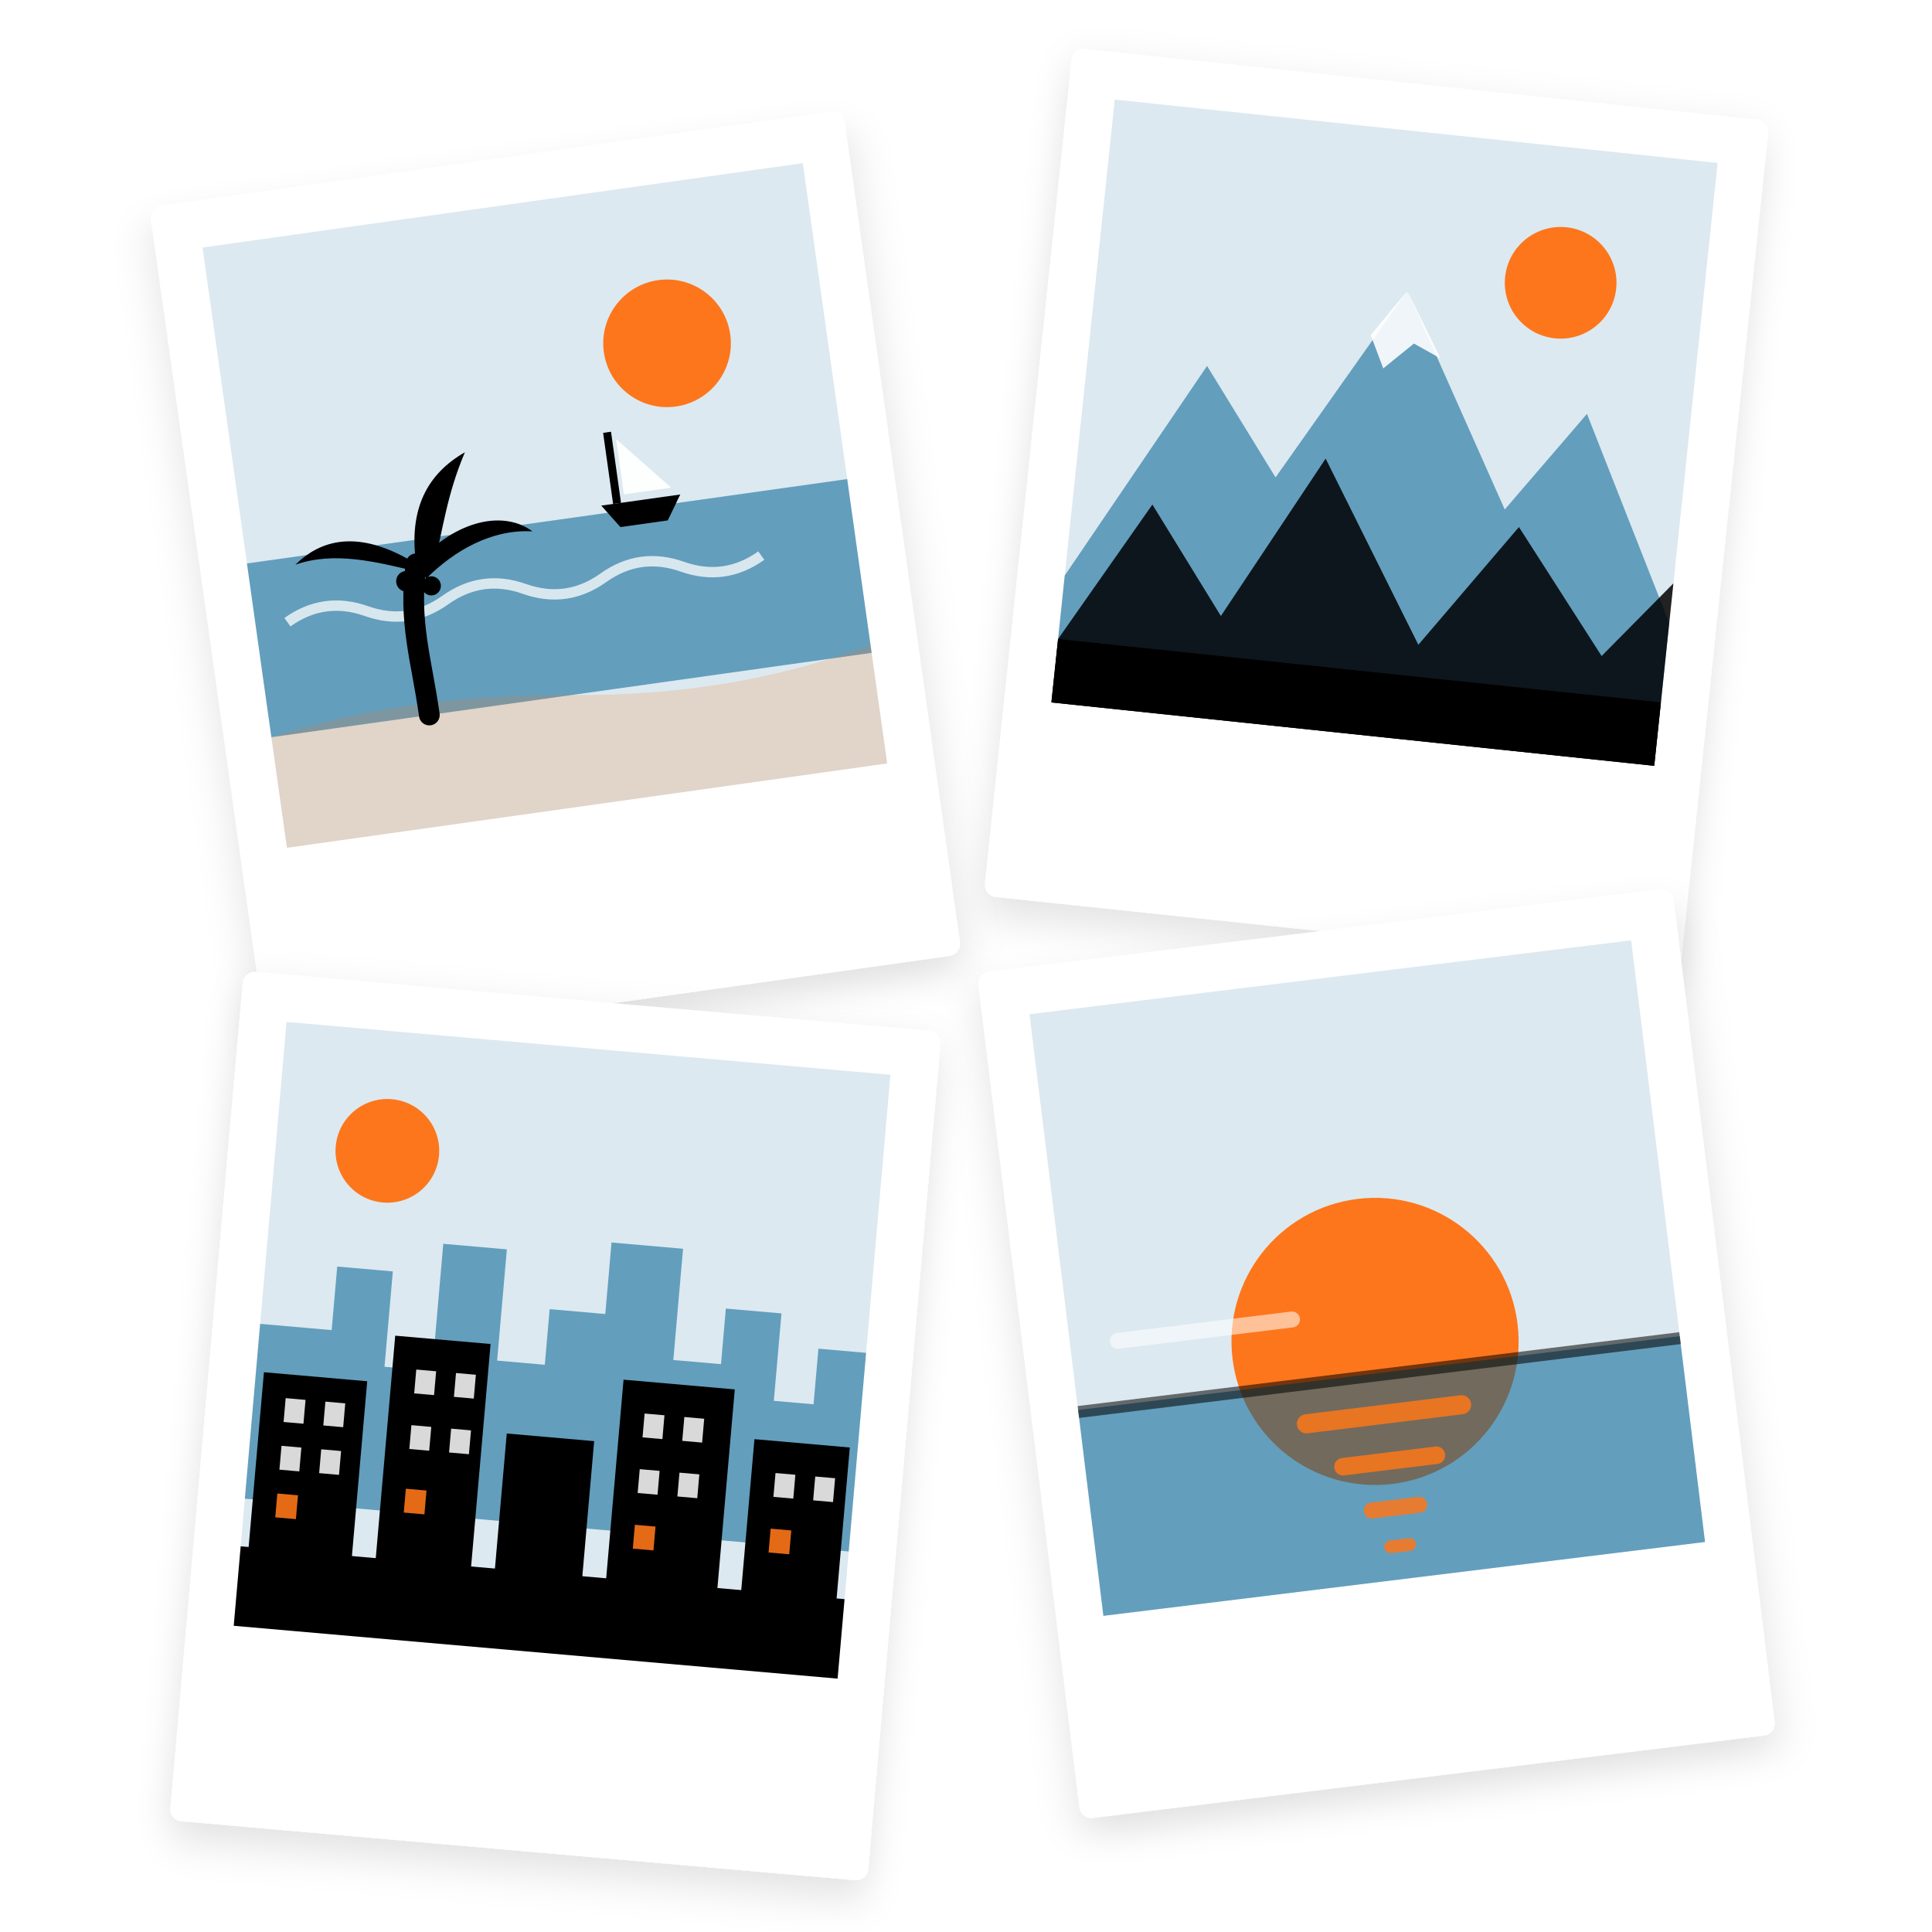
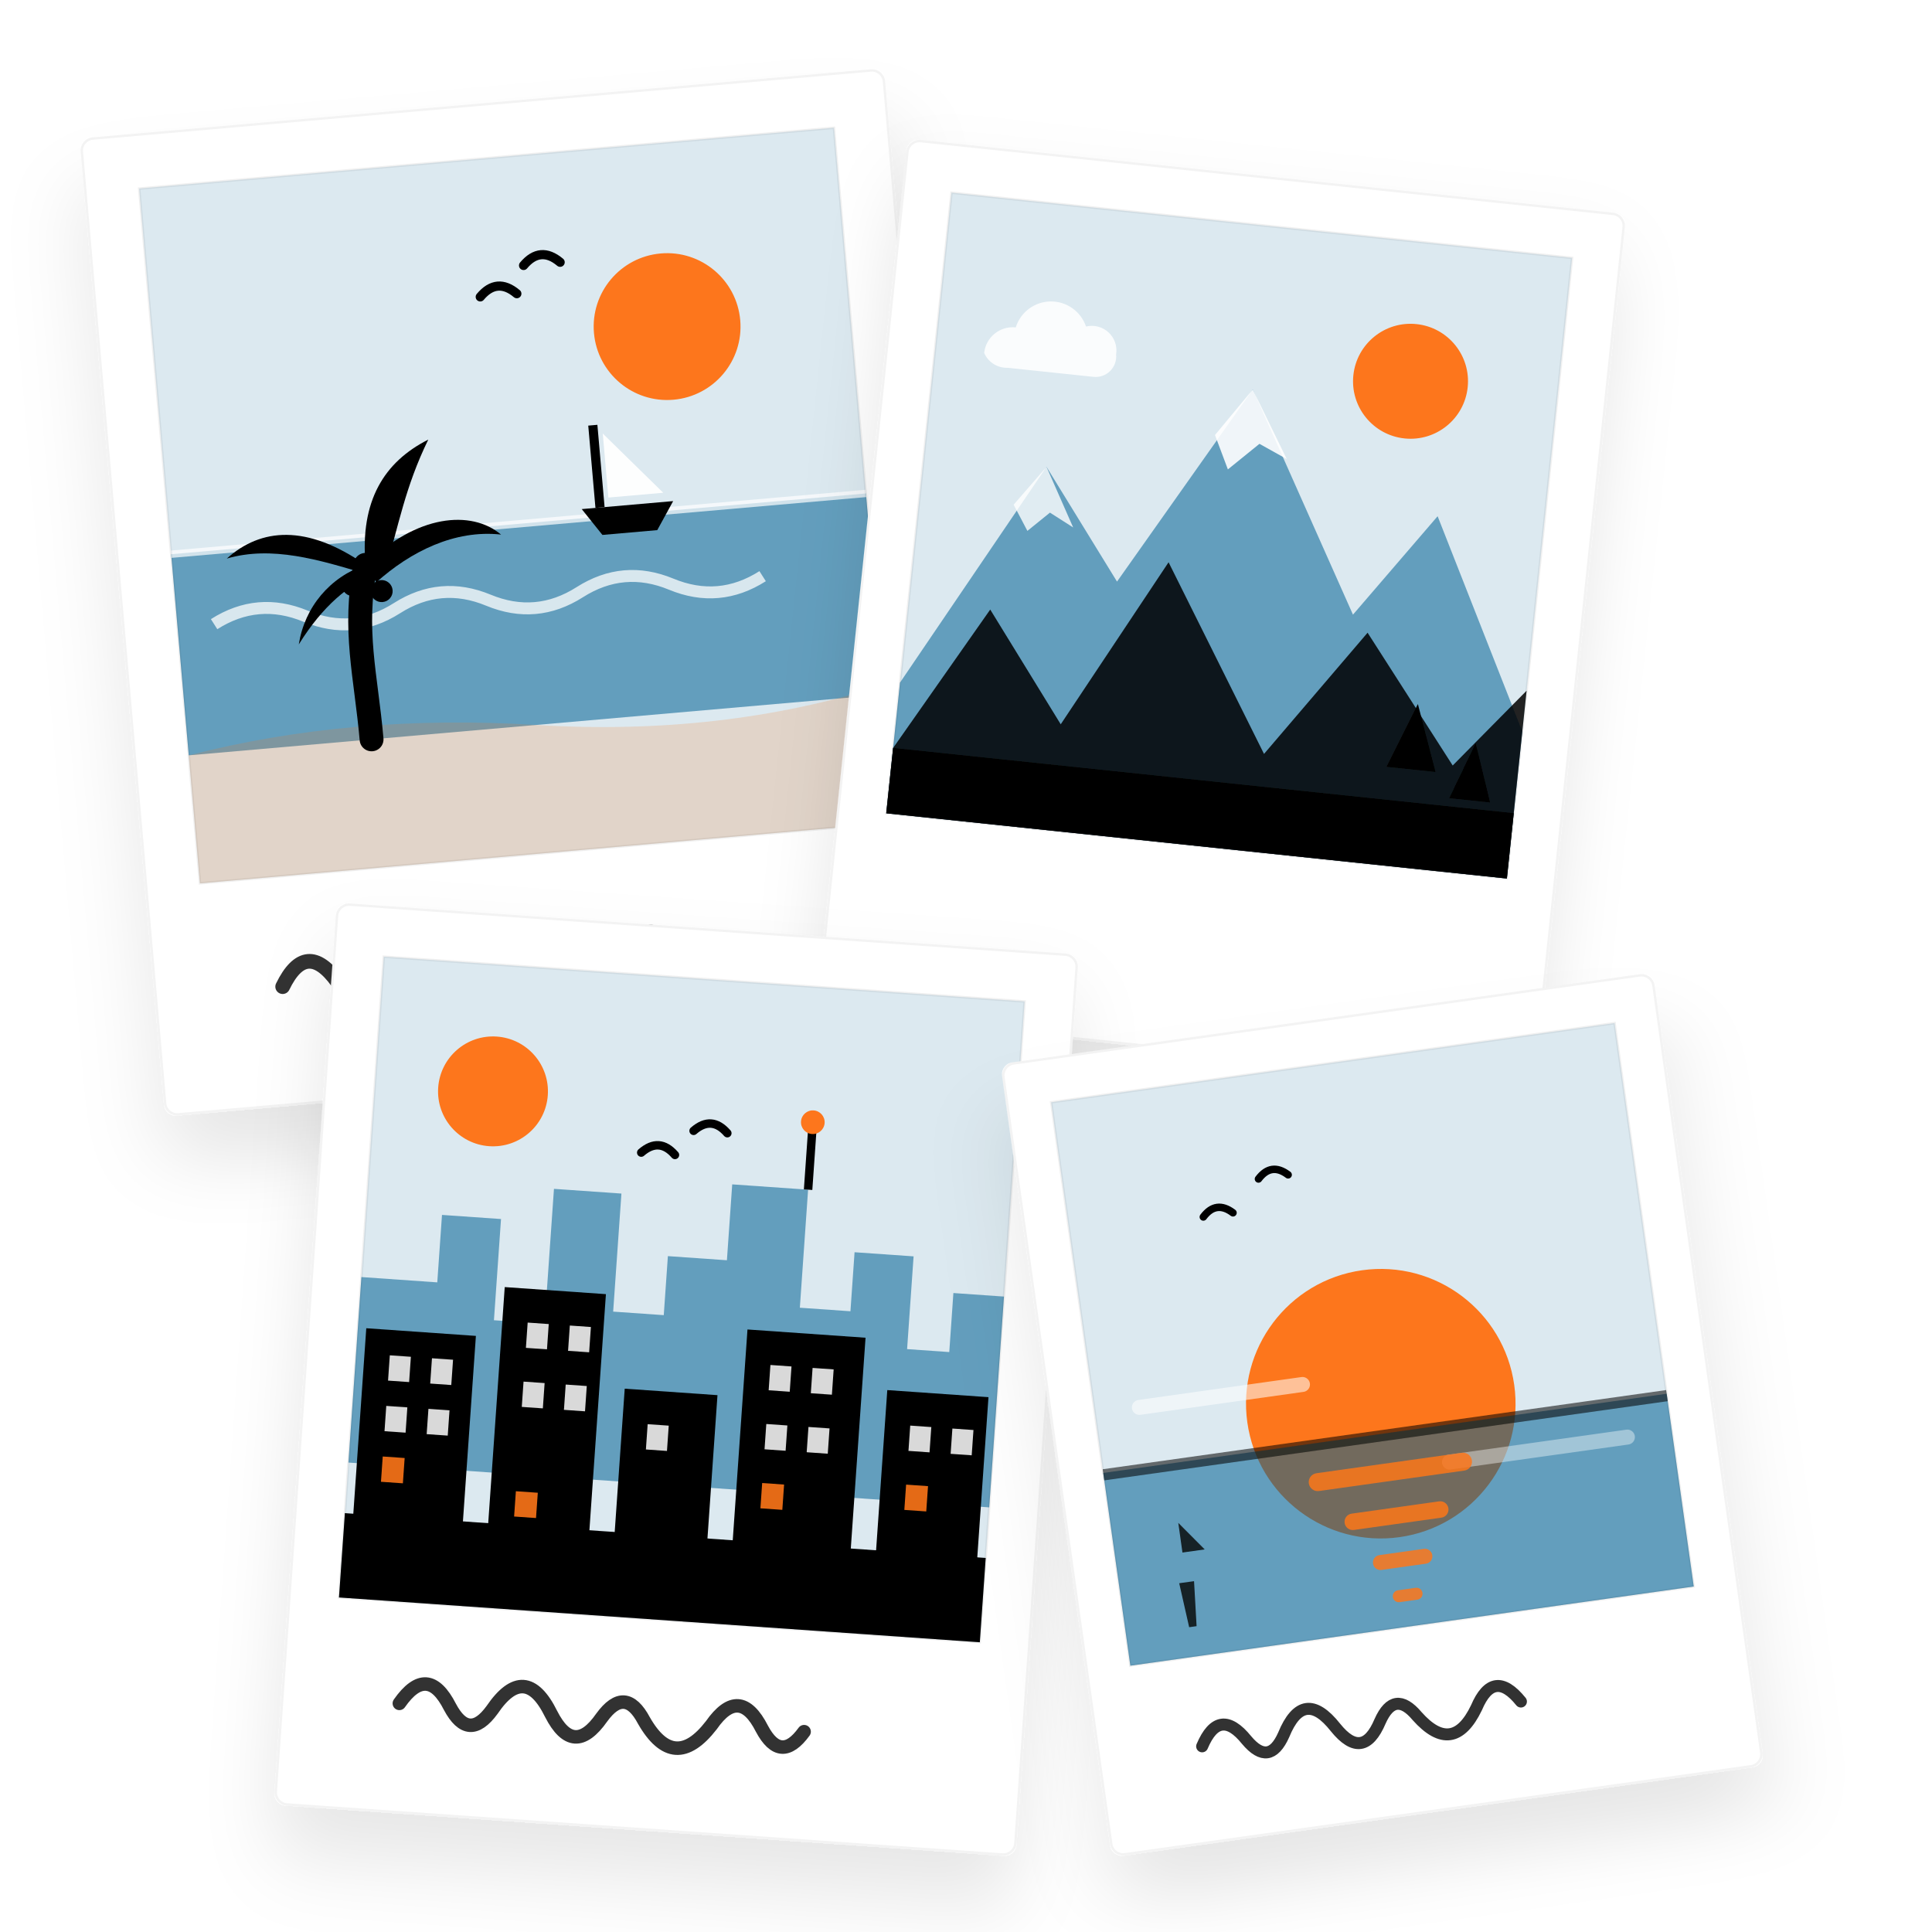
<svg xmlns="http://www.w3.org/2000/svg" viewBox="0 0 800 800">
  <defs>
-     <filter id="feed-sombra" x="-20%" y="-18%" width="140%" height="140%">
-       <feDropShadow dx="0" dy="7" stdDeviation="8" flood-color="#000000" flood-opacity=".12" />
+     <filter id="feed-papel" x="-30%" y="-25%" width="160%" height="175%" color-interpolation-filters="sRGB">
+       <feDropShadow dx="0" dy="1" stdDeviation="1" flood-color="#000000" flood-opacity=".06" result="feed-s1" />
+       <feDropShadow in="feed-s1" dx="0" dy="6" stdDeviation="6" flood-color="#000000" flood-opacity=".08" result="feed-s2" />
+       <feDropShadow in="feed-s2" dx="0" dy="20" stdDeviation="16" flood-color="#000000" flood-opacity=".1" />
    </filter>
    <g id="feed-cena-praia">
      <rect width="76" height="76" fill="#006194" fill-opacity=".14" />
      <circle cx="56" cy="20" r="8" fill="#FD761A" />
      <path d="M0 40H76V62H0Z" fill="#006194" fill-opacity=".55" />
+       <path d="M0 40H76" fill="none" stroke="#FFFFFF" stroke-width=".8" opacity=".7" />
      <path d="M4 48q5-2.6 10 0t10 0t10 0t10 0t10 0t10 0" fill="none" stroke="#FFFFFF" stroke-width="1.3" opacity=".75" />
      <path d="M0 62Q18 59 38 62T76 61V76H0Z" fill="#FD761A" fill-opacity=".18" />
      <path d="M47 39V30" fill="none" stroke="#000000" stroke-width="1" />
      <path d="M48 31L54 38H48Z" fill="#FFFFFF" opacity=".95" />
      <path d="M45 39H55L53 42H47Z" fill="#000000" />
      <path d="M20 62C20 55 19 50 21 43" fill="none" stroke="#000000" stroke-width="2.6" stroke-linecap="round" />
      <path d="M21 43C15 38 10 38 6 41C11 40 16 42 21 44Z" fill="#000000" />
      <path d="M21 43C21 36 24 32 29 30C26 35 25 39 23 44Z" fill="#000000" />
      <path d="M21 43C27 38 33 38 36 41C31 40 26 42 22 45Z" fill="#000000" />
+       <path d="M21 43C17 44 14 47 13 51C16 47 19 45 22 44Z" fill="#000000" />
      <circle cx="19.5" cy="45" r="1.3" fill="#000000" />
      <circle cx="22.5" cy="46" r="1.2" fill="#000000" />
+       <path d="M36 15q2-2 4 0M41 12q2-2 4 0" fill="none" stroke="#000000" stroke-width="1" stroke-linecap="round" />
    </g>
    <g id="feed-cena-montanha">
      <rect width="76" height="76" fill="#006194" fill-opacity=".14" />
      <circle cx="58" cy="17" r="7" fill="#FD761A" />
+       <path d="M6 19a3.5 3.5 0 0 1 3.5-3.5a4.5 4.5 0 0 1 8.5-1a3 3 0 0 1 4 3a2.5 2.5 0 0 1-2.5 3H9a3 3 0 0 1-3-1.5z" fill="#FFFFFF" opacity=".85" />
      <path d="M0 60L15 32L25 45L39 20L54 46L63 33L76 58V76H0Z" fill="#006194" fill-opacity=".55" />
      <path d="M39 20L44 28L40.5 26.5L37 30L35 26Z" fill="#FFFFFF" opacity=".9" />
+       <path d="M15 32L19 39L16 37.5L13.5 40L11.5 37Z" fill="#FFFFFF" opacity=".8" />
      <path d="M0 76V68L10 50L20 63L31 42L45 64L56 48L68 63L76 53V76Z" fill="#000000" fill-opacity=".85" />
      <rect y="68" width="76" height="8" fill="#000000" />
+       <path d="M60 64L63 56L66 64Z" fill="#000000" />
+       <path d="M68 67L70.5 60L73 67Z" fill="#000000" />
    </g>
    <g id="feed-cena-cidade">
      <rect width="76" height="76" fill="#006194" fill-opacity=".14" />
      <circle cx="14" cy="15" r="6.5" fill="#FD761A" />
      <path d="M0 60V38H9V30H16V42H22V26H30V40H36V33H43V24H52V38H58V31H65V42H70V35H76V60Z" fill="#006194" fill-opacity=".55" />
-       <rect x="1" y="44" width="13" height="24" fill="#000000" />
-       <rect x="17" y="38" width="12" height="30" fill="#000000" />
-       <rect x="32" y="49" width="11" height="19" fill="#000000" />
-       <rect x="46" y="41" width="14" height="27" fill="#000000" />
-       <rect x="63" y="47" width="12" height="21" fill="#000000" />
+       <g fill="#000000">
+         <rect x="1" y="44" width="13" height="24" />
+         <rect x="17" y="38" width="12" height="30" />
+         <rect x="32" y="49" width="11" height="19" />
+         <rect x="46" y="41" width="14" height="27" />
+         <rect x="63" y="47" width="12" height="21" />
+       </g>
      <g fill="#FFFFFF" opacity=".85">
        <rect x="4" y="47" width="2.5" height="3" />
        <rect x="9" y="47" width="2.5" height="3" />
        <rect x="4" y="53" width="2.5" height="3" />
        <rect x="9" y="53" width="2.5" height="3" />
        <rect x="20" y="42" width="2.5" height="3" />
        <rect x="25" y="42" width="2.5" height="3" />
        <rect x="20" y="49" width="2.5" height="3" />
        <rect x="25" y="49" width="2.5" height="3" />
+         <rect x="35" y="53" width="2.5" height="3" />
        <rect x="49" y="45" width="2.5" height="3" />
        <rect x="54" y="45" width="2.5" height="3" />
        <rect x="49" y="52" width="2.5" height="3" />
        <rect x="54" y="52" width="2.5" height="3" />
        <rect x="66" y="51" width="2.5" height="3" />
        <rect x="71" y="51" width="2.5" height="3" />
      </g>
      <g fill="#FD761A" opacity=".9">
        <rect x="4" y="59" width="2.6" height="3" />
-         <rect x="20" y="57" width="2.6" height="3" />
+         <rect x="20" y="62" width="2.6" height="3" />
        <rect x="49" y="59" width="2.6" height="3" />
        <rect x="66" y="58" width="2.6" height="3" />
      </g>
+       <path d="M52 24V17" fill="none" stroke="#000000" stroke-width="1" />
+       <circle cx="52" cy="16" r="1.4" fill="#FD761A" />
      <rect y="66" width="76" height="10" fill="#000000" />
+       <path d="M32 21q2-2 4 0M38 18q2-2 4 0" fill="none" stroke="#000000" stroke-width="1" stroke-linecap="round" />
    </g>
    <g id="feed-cena-sol">
      <rect width="76" height="76" fill="#006194" fill-opacity=".14" />
      <circle cx="38" cy="46" r="18" fill="#FD761A" />
      <rect y="50" width="76" height="26" fill="#006194" fill-opacity=".55" />
      <rect y="49.5" width="76" height="1.5" fill="#000000" opacity=".55" />
      <path d="M6 42H28" fill="none" stroke="#FFFFFF" stroke-width="2" stroke-linecap="round" opacity=".55" />
+       <path d="M46 55H70" fill="none" stroke="#FFFFFF" stroke-width="2" stroke-linecap="round" opacity=".4" />
      <g fill="#FD761A" opacity=".85">
        <rect x="27" y="54" width="22" height="2.4" rx="1.2" />
        <rect x="31" y="60" width="14" height="2.2" rx="1.1" />
        <rect x="34" y="66" width="8" height="2" rx="1" />
        <rect x="36" y="71" width="4" height="1.6" rx=".8" />
      </g>
+       <path d="M8 66H10L9.5 72H8.5Z" fill="#000000" opacity=".8" />
+       <path d="M9 65V58M9 58L12 62H9Z" fill="#000000" opacity=".8" />
+       <path d="M18 18q2-2 4 0M26 14q2-2 4 0" fill="none" stroke="#000000" stroke-width="1" stroke-linecap="round" />
    </g>
  </defs>
  <rect width="800" height="800" fill="#FFFFFF" />
-   <g id="feed-p1" transform="translate(85 64) rotate(-8 145 176.5)">
-     <g filter="url(#feed-sombra)">
-       <rect width="290" height="353" rx="5" fill="#FFFFFF" />
-       <g transform="translate(19.5 19.5) scale(3.3026)">
+   <g id="feed-p1" transform="translate(50 42) rotate(-5 167.2 203.3)">
+     <g filter="url(#feed-papel)">
+       <rect width="334.4" height="406.6" rx="5" fill="#FFFFFF" />
+       <rect x=".5" y=".5" width="333.4" height="405.6" rx="5" fill="none" stroke="#000000" stroke-opacity=".05" />
+       <g transform="translate(22.8 22.8) scale(3.8)">
        <use href="#feed-cena-praia" />
+       </g>
+       <rect x="22.8" y="22.8" width="288.8" height="288.8" fill="none" stroke="#000000" stroke-opacity=".06" />
+       <g transform="scale(3.8)">
+         <path d="M14 94q3 -5 6 0q2.5 4 5 0q3.5 -6 7 0q3 5 6 0q2.5 -4 5 0q4 6 8 0q3 -5 6 0q2.5 4 5 0" fill="none" stroke="#000000" stroke-opacity=".8" stroke-width="1.6" stroke-linecap="round" />
      </g>
    </g>
  </g>
-   <g id="feed-p2" transform="translate(425 34) rotate(6 145 176.5)">
-     <g filter="url(#feed-sombra)">
-       <rect width="290" height="353" rx="5" fill="#FFFFFF" />
-       <g transform="translate(19.5 19.5) scale(3.3026)">
+   <g id="feed-p2" transform="translate(356 72) rotate(6 149.6 181.9)">
+     <g filter="url(#feed-papel)">
+       <rect width="299.2" height="363.8" rx="5" fill="#FFFFFF" />
+       <rect x=".5" y=".5" width="298.2" height="362.8" rx="5" fill="none" stroke="#000000" stroke-opacity=".05" />
+       <g transform="translate(20.4 20.4) scale(3.4)">
        <use href="#feed-cena-montanha" />
+       </g>
+       <rect x="20.4" y="20.4" width="258.4" height="258.4" fill="none" stroke="#000000" stroke-opacity=".06" />
+     </g>
+   </g>
+   <g id="feed-p3" transform="translate(126 384) rotate(4 154 187.25)">
+     <g filter="url(#feed-papel)">
+       <rect width="308" height="374.5" rx="5" fill="#FFFFFF" />
+       <rect x=".5" y=".5" width="307" height="373.5" rx="5" fill="none" stroke="#000000" stroke-opacity=".05" />
+       <g transform="translate(21 21) scale(3.5)">
+         <use href="#feed-cena-cidade" />
+       </g>
+       <rect x="21" y="21" width="266" height="266" fill="none" stroke="#000000" stroke-opacity=".06" />
+       <g transform="scale(3.5)">
+         <path d="M14 94q3 -5 6 0q2.5 4 5 0q3.5 -6 7 0q3 5 6 0q2.5 -4 5 0q4 6 8 0q3 -5 6 0q2.5 4 5 0" fill="none" stroke="#000000" stroke-opacity=".8" stroke-width="1.6" stroke-linecap="round" />
      </g>
    </g>
  </g>
-   <g id="feed-p3" transform="translate(85 414) rotate(5 145 176.5)">
-     <g filter="url(#feed-sombra)">
-       <rect width="290" height="353" rx="5" fill="#FFFFFF" />
-       <g transform="translate(19.5 19.5) scale(3.3026)">
-         <use href="#feed-cena-cidade" />
+   <g id="feed-p4" transform="translate(436 420) rotate(-8 136.4 165.85)">
+     <g filter="url(#feed-papel)">
+       <rect width="272.8" height="331.7" rx="5" fill="#FFFFFF" />
+       <rect x=".5" y=".5" width="271.8" height="330.7" rx="5" fill="none" stroke="#000000" stroke-opacity=".05" />
+       <g transform="translate(18.6 18.6) scale(3.1)">
+         <use href="#feed-cena-sol" />
      </g>
-     </g>
-   </g>
-   <g id="feed-p4" transform="translate(425 384) rotate(-7 145 176.5)">
-     <g filter="url(#feed-sombra)">
-       <rect width="290" height="353" rx="5" fill="#FFFFFF" />
-       <g transform="translate(19.5 19.5) scale(3.3026)">
-         <use href="#feed-cena-sol" />
+       <rect x="18.6" y="18.6" width="235.6" height="235.6" fill="none" stroke="#000000" stroke-opacity=".06" />
+       <g transform="scale(3.1)">
+         <path d="M14 94q3 -5 6 0q2.5 4 5 0q3.5 -6 7 0q3 5 6 0q2.5 -4 5 0q4 6 8 0q3 -5 6 0" fill="none" stroke="#000000" stroke-opacity=".8" stroke-width="1.6" stroke-linecap="round" />
      </g>
    </g>
  </g>
</svg>
